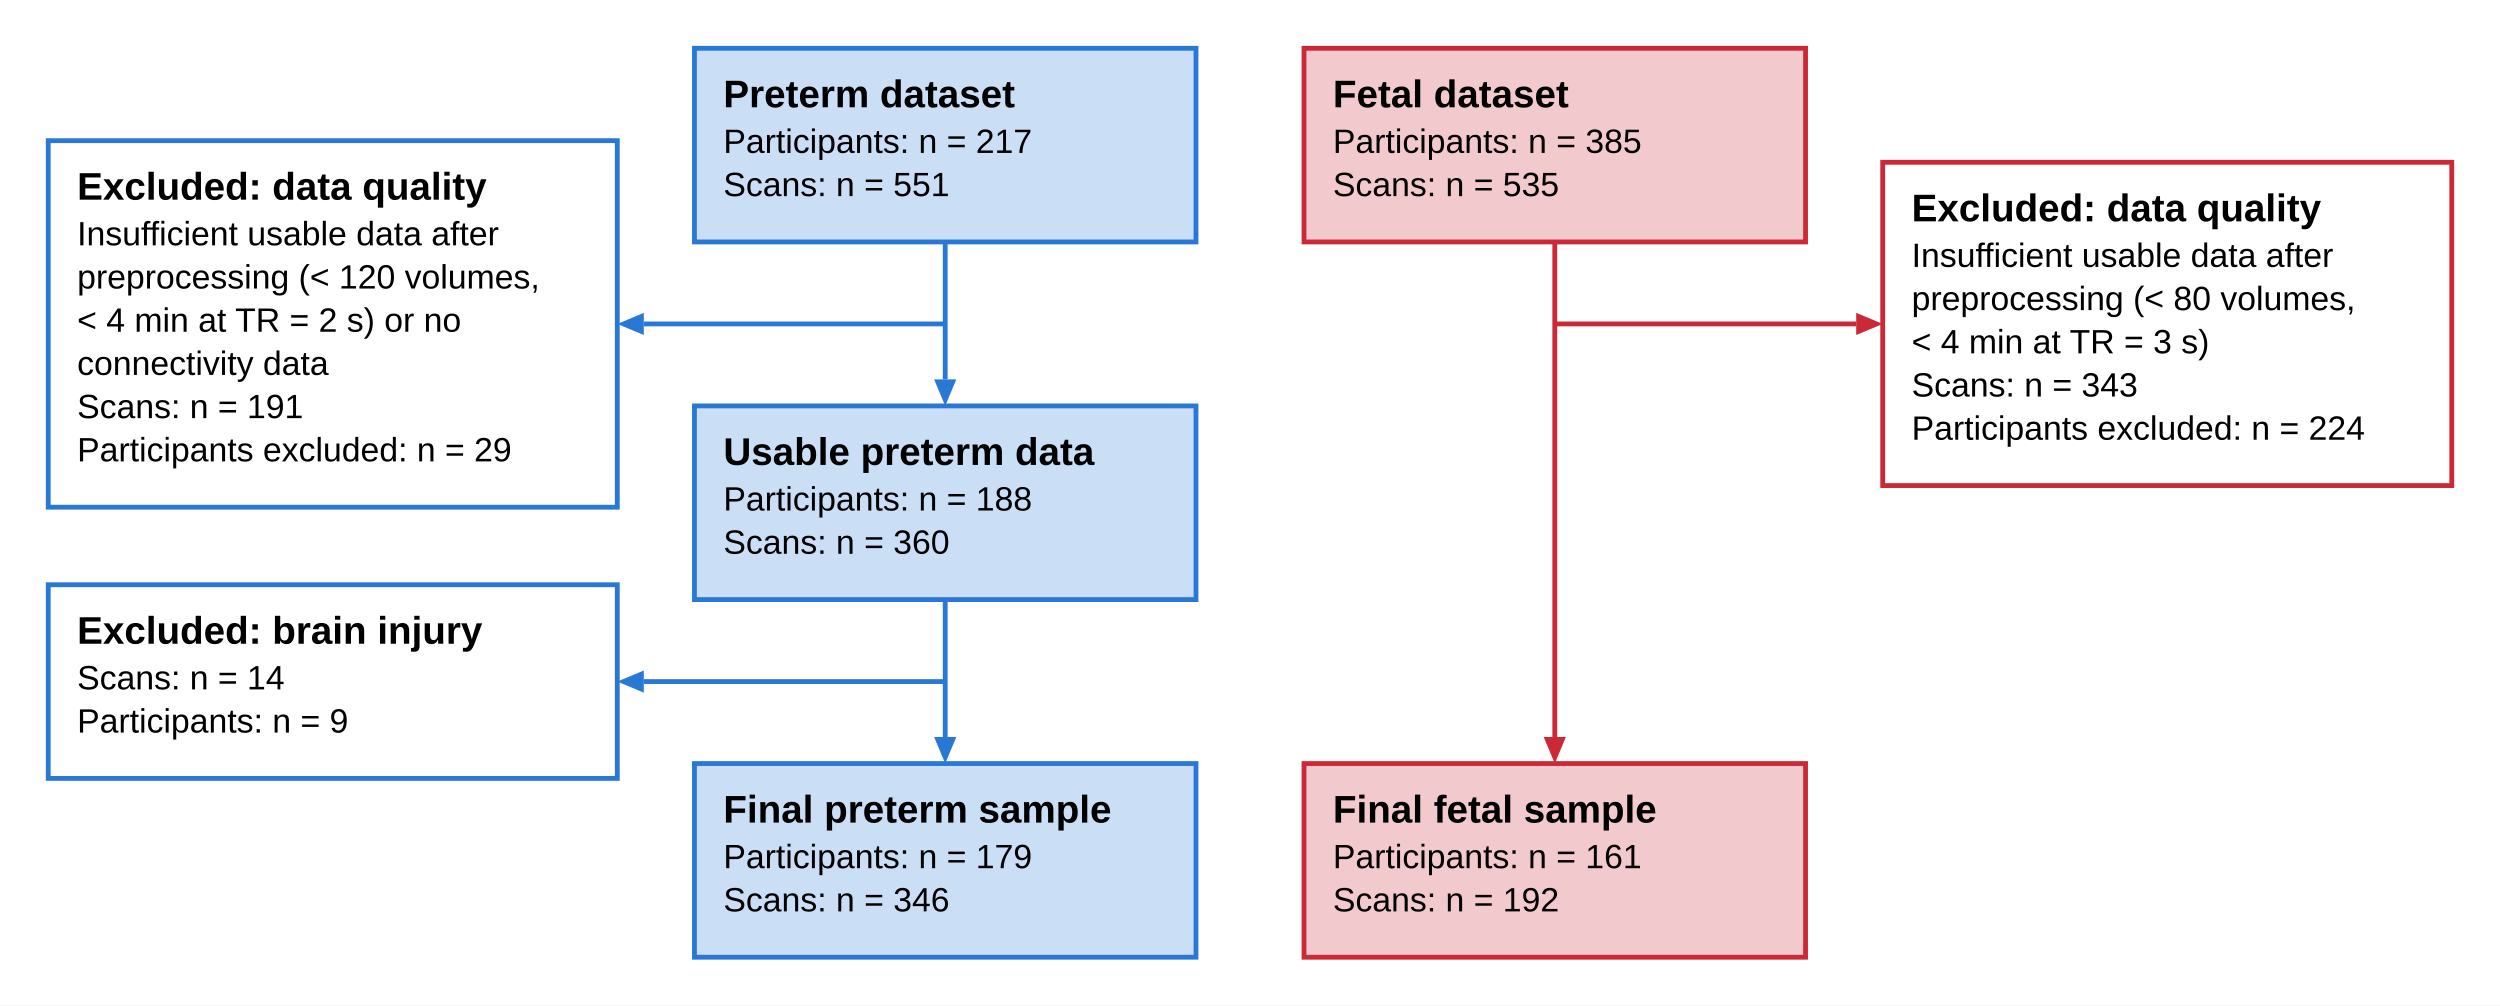
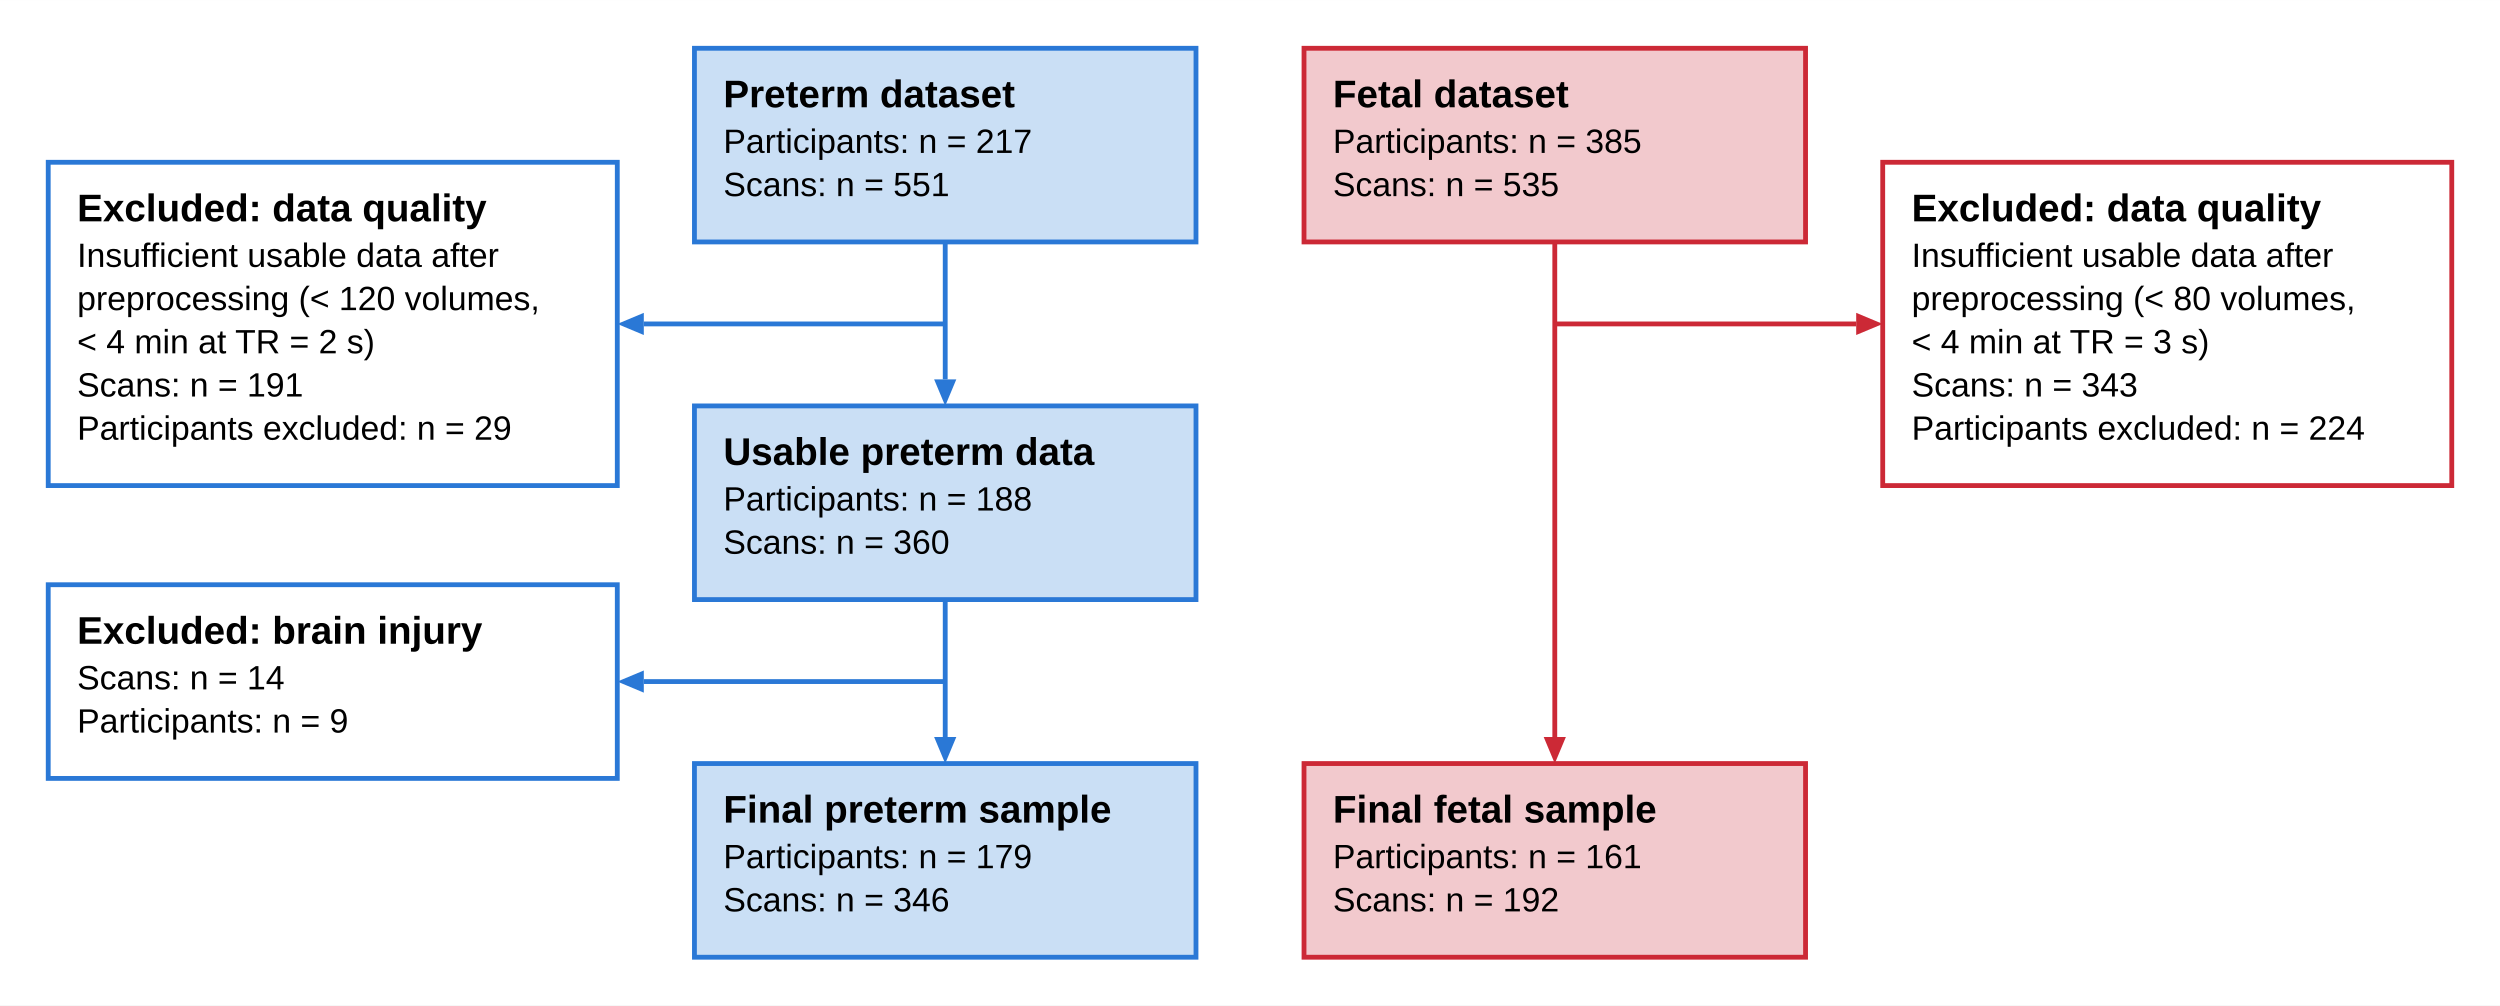
<svg xmlns="http://www.w3.org/2000/svg" width="518.4pt" height="208.5pt" viewBox="0 0 518.4 208.48">
  <rect width="518.4" height="208.48" fill="#ffffff" />
  <g font-family="Arial, Helvetica, 'Liberation Sans', sans-serif" fill="#000000">
    <rect x="144.00" y="10.00" width="104.00" height="40.16" fill="#cadff5" stroke="#2a78d6" stroke-width="1.0" />
    <text x="150.00" y="22.24" font-size="8.0" font-weight="bold">Preterm dataset</text>
    <text x="150.00" y="31.70" font-size="7.0" font-weight="normal">Participants: n = 217</text>
    <text x="150.00" y="40.66" font-size="7.0" font-weight="normal">Scans: n = 551</text>
    <rect x="144.00" y="84.16" width="104.00" height="40.16" fill="#cadff5" stroke="#2a78d6" stroke-width="1.0" />
    <text x="150.00" y="96.40" font-size="8.0" font-weight="bold">Usable preterm data</text>
    <text x="150.00" y="105.86" font-size="7.0" font-weight="normal">Participants: n = 188</text>
    <text x="150.00" y="114.82" font-size="7.0" font-weight="normal">Scans: n = 360</text>
    <rect x="144.00" y="158.32" width="104.00" height="40.16" fill="#cadff5" stroke="#2a78d6" stroke-width="1.0" />
    <text x="150.00" y="170.56" font-size="8.0" font-weight="bold">Final preterm sample</text>
    <text x="150.00" y="180.02" font-size="7.0" font-weight="normal">Participants: n = 179</text>
    <text x="150.00" y="188.98" font-size="7.0" font-weight="normal">Scans: n = 346</text>
    <rect x="270.40" y="10.00" width="104.00" height="40.16" fill="#f2c9cd" stroke="#cc2936" stroke-width="1.0" />
    <text x="276.40" y="22.24" font-size="8.0" font-weight="bold">Fetal dataset</text>
    <text x="276.40" y="31.70" font-size="7.0" font-weight="normal">Participants: n = 385</text>
    <text x="276.40" y="40.66" font-size="7.0" font-weight="normal">Scans: n = 535</text>
    <rect x="270.40" y="158.32" width="104.00" height="40.16" fill="#f2c9cd" stroke="#cc2936" stroke-width="1.0" />
    <text x="276.40" y="170.56" font-size="8.0" font-weight="bold">Final fetal sample</text>
    <text x="276.40" y="180.02" font-size="7.0" font-weight="normal">Participants: n = 161</text>
    <text x="276.40" y="188.98" font-size="7.0" font-weight="normal">Scans: n = 192</text>
    <line x1="196.00" y1="50.16" x2="196.00" y2="78.66" stroke="#2a78d6" stroke-width="1.0" />
    <polygon points="196.00,84.16 193.70,78.66 198.30,78.66" fill="#2a78d6" />
    <line x1="196.00" y1="124.32" x2="196.00" y2="152.82" stroke="#2a78d6" stroke-width="1.0" />
    <polygon points="196.00,158.32 193.70,152.82 198.30,152.82" fill="#2a78d6" />
    <line x1="322.40" y1="50.16" x2="322.40" y2="152.82" stroke="#cc2936" stroke-width="1.0" />
    <polygon points="322.40,158.32 320.10,152.82 324.70,152.82" fill="#cc2936" />
-     <rect x="10.00" y="29.16" width="118.00" height="76.00" fill="#ffffff" stroke="#2a78d6" stroke-width="1.0" />
-     <text x="16.00" y="41.40" font-size="8.0" font-weight="bold">Excluded: data quality</text>
-     <text x="16.00" y="50.86" font-size="7.0" font-weight="normal">Insufficient usable data after</text>
-     <text x="16.00" y="59.82" font-size="7.0" font-weight="normal">preprocessing (&lt; 120 volumes,</text>
-     <text x="16.00" y="68.78" font-size="7.0" font-weight="normal">&lt; 4 min at TR = 2 s) or no</text>
-     <text x="16.00" y="77.74" font-size="7.0" font-weight="normal">connectivity data</text>
-     <text x="16.00" y="86.70" font-size="7.0" font-weight="normal">Scans: n = 191</text>
-     <text x="16.00" y="95.66" font-size="7.0" font-weight="normal">Participants excluded: n = 29</text>
+     <rect x="10.00" y="33.64" width="118.00" height="67.04" fill="#ffffff" stroke="#2a78d6" stroke-width="1.0" />
+     <text x="16.00" y="45.88" font-size="8.0" font-weight="bold">Excluded: data quality</text>
+     <text x="16.00" y="55.34" font-size="7.0" font-weight="normal">Insufficient usable data after</text>
+     <text x="16.00" y="64.30" font-size="7.0" font-weight="normal">preprocessing (&lt; 120 volumes,</text>
+     <text x="16.00" y="73.26" font-size="7.0" font-weight="normal">&lt; 4 min at TR = 2 s)</text>
+     <text x="16.00" y="82.22" font-size="7.0" font-weight="normal">Scans: n = 191</text>
+     <text x="16.00" y="91.18" font-size="7.0" font-weight="normal">Participants excluded: n = 29</text>
    <line x1="196.00" y1="67.16" x2="133.50" y2="67.16" stroke="#2a78d6" stroke-width="1.0" />
    <polygon points="128.00,67.16 133.50,64.86 133.50,69.46" fill="#2a78d6" />
    <rect x="10.00" y="121.24" width="118.00" height="40.16" fill="#ffffff" stroke="#2a78d6" stroke-width="1.0" />
    <text x="16.00" y="133.48" font-size="8.0" font-weight="bold">Excluded: brain injury</text>
    <text x="16.00" y="142.94" font-size="7.0" font-weight="normal">Scans: n = 14</text>
    <text x="16.00" y="151.90" font-size="7.0" font-weight="normal">Participants: n = 9</text>
    <line x1="196.00" y1="141.32" x2="133.50" y2="141.32" stroke="#2a78d6" stroke-width="1.0" />
    <polygon points="128.00,141.32 133.50,139.02 133.50,143.62" fill="#2a78d6" />
    <rect x="390.40" y="33.64" width="118.00" height="67.04" fill="#ffffff" stroke="#cc2936" stroke-width="1.0" />
    <text x="396.40" y="45.88" font-size="8.0" font-weight="bold">Excluded: data quality</text>
    <text x="396.40" y="55.34" font-size="7.0" font-weight="normal">Insufficient usable data after</text>
    <text x="396.40" y="64.30" font-size="7.0" font-weight="normal">preprocessing (&lt; 80 volumes,</text>
    <text x="396.40" y="73.26" font-size="7.0" font-weight="normal">&lt; 4 min at TR = 3 s)</text>
    <text x="396.40" y="82.22" font-size="7.0" font-weight="normal">Scans: n = 343</text>
    <text x="396.40" y="91.18" font-size="7.0" font-weight="normal">Participants excluded: n = 224</text>
    <line x1="322.40" y1="67.16" x2="384.90" y2="67.16" stroke="#cc2936" stroke-width="1.0" />
    <polygon points="390.40,67.16 384.90,69.46 384.90,64.86" fill="#cc2936" />
  </g>
</svg>
